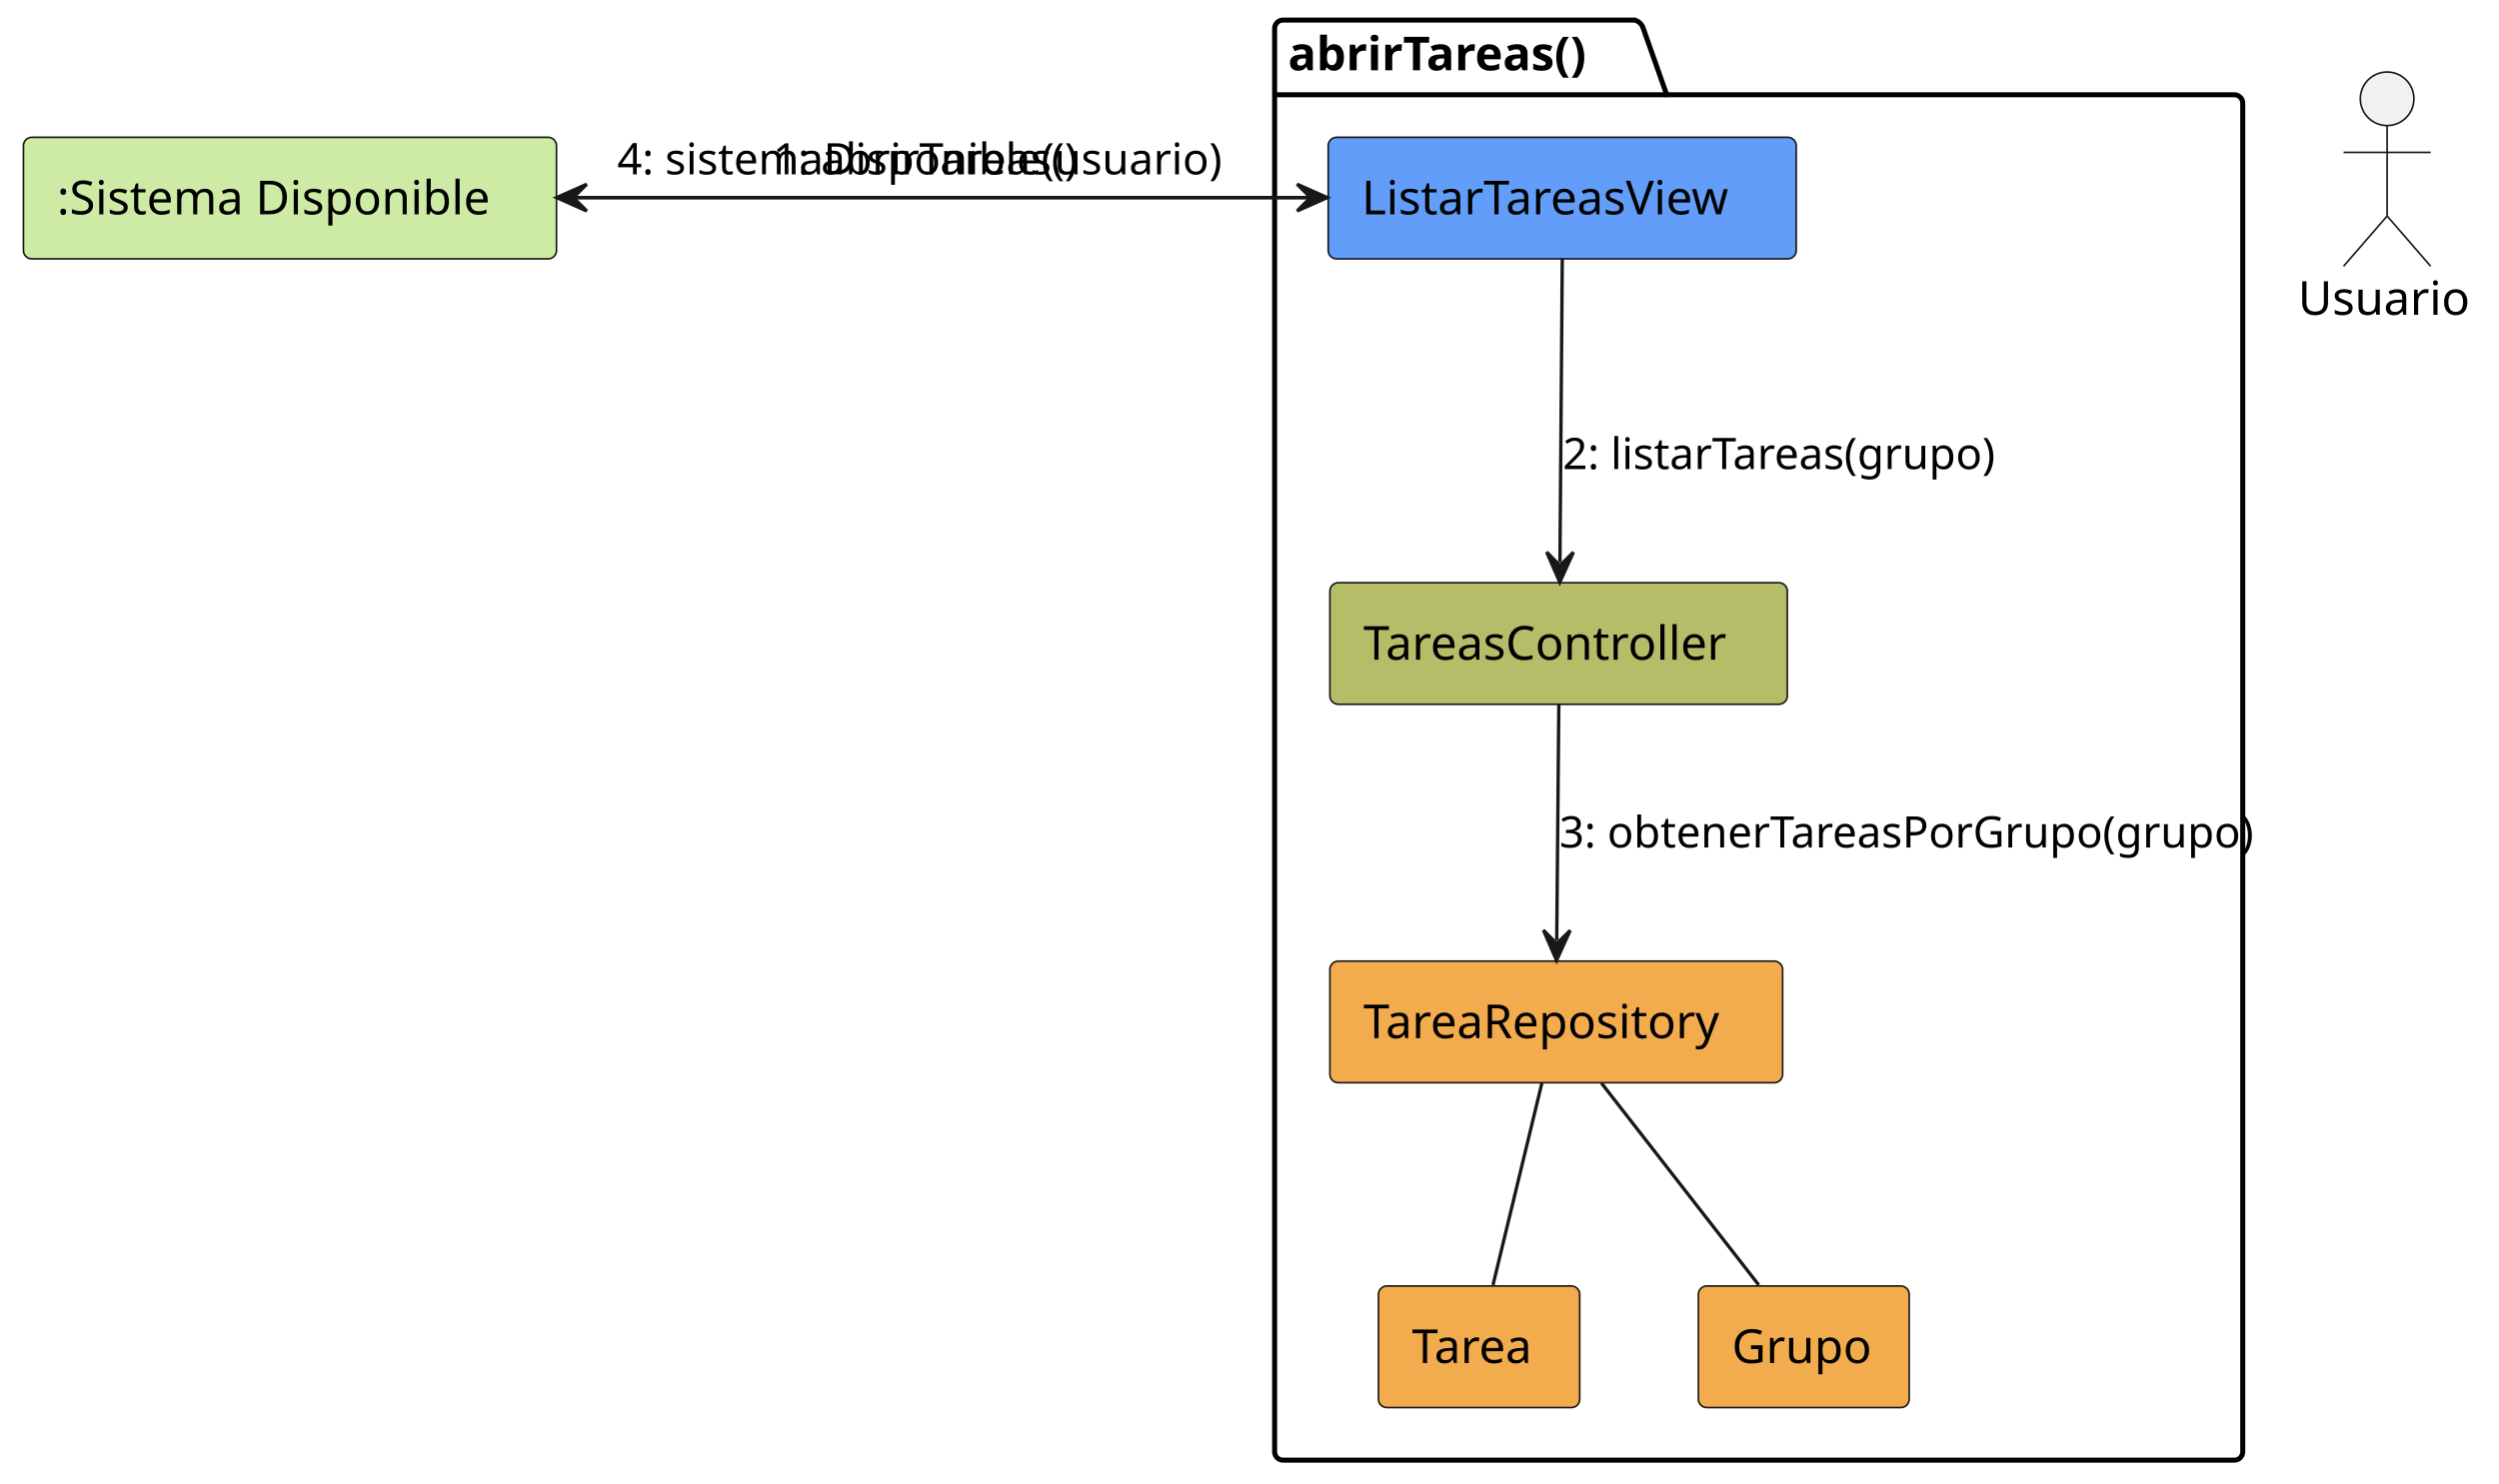
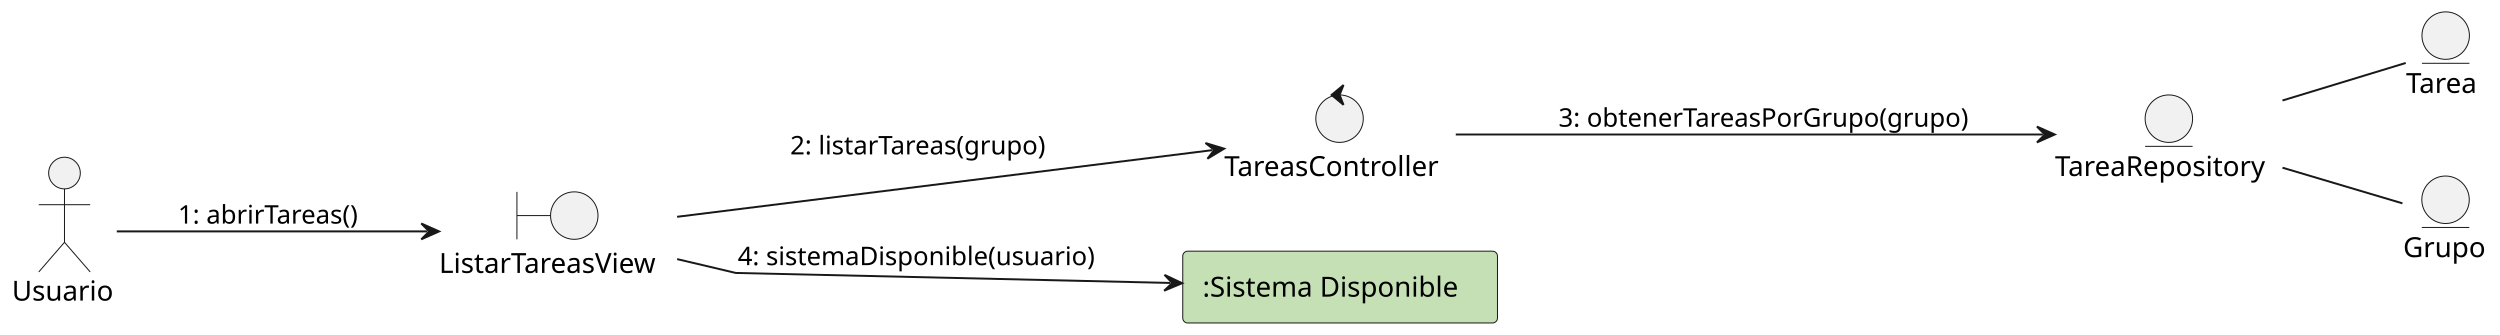
- <svg xmlns="http://www.w3.org/2000/svg" contentStyleType="text/css" data-diagram-type="DESCRIPTION" height="443px" preserveAspectRatio="none" style="width:746px;height:443px;background:#FFFFFF;" version="1.1" viewBox="0 0 746 443" width="746px" zoomAndPan="magnify">
+ <svg xmlns="http://www.w3.org/2000/svg" contentStyleType="text/css" data-diagram-type="DESCRIPTION" height="169px" preserveAspectRatio="none" style="width:1264px;height:169px;background:#FFFFFF;" version="1.1" viewBox="0 0 1264 169" width="1264px" zoomAndPan="magnify">
  <defs />
  <g>
-     <g class="cluster" data-qualified-name="abrirTareas" data-source-line="4" id="ent0003">
-       <path d="M383,6 L488.05,6 A3.75,3.75 0 0 1 490.55,8.5 L497.55,28.297 L667,28.297 A2.5,2.5 0 0 1 669.5,30.797 L669.5,433.5 A2.5,2.5 0 0 1 667,436 L383,436 A2.5,2.5 0 0 1 380.5,433.5 L380.5,8.5 A2.5,2.5 0 0 1 383,6" fill="none" style="stroke:#000000;stroke-width:1.5;" />
-       <line style="stroke:#000000;stroke-width:1.5;" x1="380.5" x2="497.55" y1="28.297" y2="28.297" />
-       <text fill="#000000" font-family="sans-serif" font-size="14" font-weight="bold" lengthAdjust="spacing" textLength="104.05" x="384.5" y="20.995">abrirTareas()</text>
+     <g class="entity" data-qualified-name="Usuario" data-source-line="4" id="ent0002">
+       <ellipse cx="32.602" cy="87.5" fill="#F1F1F1" rx="8" ry="8" style="stroke:#181818;stroke-width:0.5;" />
+       <path d="M32.602,95.5 L32.602,122.5 M19.602,103.5 L45.602,103.5 M32.602,122.5 L19.602,137.5 M32.602,122.5 L45.602,137.5" fill="none" style="stroke:#181818;stroke-width:0.5;" />
+       <text fill="#000000" font-family="sans-serif" font-size="14" lengthAdjust="spacing" textLength="53.204" x="6" y="151.995">Usuario</text>
    </g>
-     <g class="entity" data-qualified-name="abrirTareas.ListarTareasView" data-source-line="5" id="ent0004">
-       <rect fill="#629EF9" height="36.297" rx="2.5" ry="2.5" style="stroke:#181818;stroke-width:0.5;" width="139.711" x="396.5" y="41" />
-       <text fill="#000000" font-family="sans-serif" font-size="14" lengthAdjust="spacing" textLength="119.711" x="406.5" y="63.995">ListarTareasView</text>
+     <g class="entity" data-qualified-name="ListarTareasView" data-source-line="5" id="ent0003">
+       <path d="M261.356,97 L261.356,121 M261.356,109 L278.356,109" fill="none" style="stroke:#181818;stroke-width:0.5;" />
+       <ellipse cx="290.356" cy="109" fill="#F1F1F1" rx="12" ry="12" style="stroke:#181818;stroke-width:0.5;" />
+       <text fill="#000000" font-family="sans-serif" font-size="14" lengthAdjust="spacing" textLength="119.711" x="222" y="137.995">ListarTareasView</text>
    </g>
-     <g class="entity" data-qualified-name="abrirTareas.TareasController" data-source-line="6" id="ent0005">
-       <rect fill="#B5BD68" height="36.297" rx="2.5" ry="2.5" style="stroke:#181818;stroke-width:0.5;" width="136.546" x="397" y="174" />
-       <text fill="#000000" font-family="sans-serif" font-size="14" lengthAdjust="spacing" textLength="116.546" x="407" y="196.995">TareasController</text>
+     <g class="entity" data-qualified-name="TareasController" data-source-line="6" id="ent0004">
+       <ellipse cx="677.273" cy="60" fill="#F1F1F1" rx="12" ry="12" style="stroke:#181818;stroke-width:0.5;" />
+       <polygon fill="#181818" points="673.273,48,679.273,43,677.273,48,679.273,53,673.273,48" style="stroke:#181818;stroke-width:1;" />
+       <text fill="#000000" font-family="sans-serif" font-size="14" lengthAdjust="spacing" textLength="116.546" x="619" y="88.995">TareasController</text>
    </g>
-     <g class="entity" data-qualified-name="abrirTareas.TareaRepository" data-source-line="7" id="ent0006">
-       <rect fill="#F2AC4E" height="36.297" rx="2.5" ry="2.5" style="stroke:#181818;stroke-width:0.5;" width="135.151" x="397" y="287" />
-       <text fill="#000000" font-family="sans-serif" font-size="14" lengthAdjust="spacing" textLength="115.151" x="407" y="309.995">TareaRepository</text>
+     <g class="entity" data-qualified-name="TareaRepository" data-source-line="7" id="ent0005">
+       <ellipse cx="1096.576" cy="60" fill="#F1F1F1" rx="12" ry="12" style="stroke:#181818;stroke-width:0.5;" />
+       <line style="stroke:#181818;stroke-width:0.5;" x1="1084.576" x2="1108.576" y1="74" y2="74" />
+       <text fill="#000000" font-family="sans-serif" font-size="14" lengthAdjust="spacing" textLength="115.151" x="1039" y="88.995">TareaRepository</text>
    </g>
-     <g class="entity" data-qualified-name="abrirTareas.Tarea" data-source-line="8" id="ent0007">
-       <rect fill="#F2AC4E" height="36.297" rx="2.5" ry="2.5" style="stroke:#181818;stroke-width:0.5;" width="60.079" x="411.5" y="384" />
-       <text fill="#000000" font-family="sans-serif" font-size="14" lengthAdjust="spacing" textLength="40.079" x="421.5" y="406.995">Tarea</text>
+     <g class="entity" data-qualified-name="Tarea" data-source-line="8" id="ent0006">
+       <ellipse cx="1236.54" cy="18" fill="#F1F1F1" rx="12" ry="12" style="stroke:#181818;stroke-width:0.5;" />
+       <line style="stroke:#181818;stroke-width:0.5;" x1="1224.54" x2="1248.54" y1="32" y2="32" />
+       <text fill="#000000" font-family="sans-serif" font-size="14" lengthAdjust="spacing" textLength="40.079" x="1216.5" y="46.995">Tarea</text>
    </g>
-     <g class="entity" data-qualified-name="abrirTareas.Grupo" data-source-line="9" id="ent0008">
-       <rect fill="#F2AC4E" height="36.297" rx="2.5" ry="2.5" style="stroke:#181818;stroke-width:0.5;" width="62.93" x="507" y="384" />
-       <text fill="#000000" font-family="sans-serif" font-size="14" lengthAdjust="spacing" textLength="42.93" x="517" y="406.995">Grupo</text>
+     <g class="entity" data-qualified-name="Grupo" data-source-line="9" id="ent0007">
+       <ellipse cx="1236.465" cy="101" fill="#F1F1F1" rx="12" ry="12" style="stroke:#181818;stroke-width:0.5;" />
+       <line style="stroke:#181818;stroke-width:0.5;" x1="1224.465" x2="1248.465" y1="115" y2="115" />
+       <text fill="#000000" font-family="sans-serif" font-size="14" lengthAdjust="spacing" textLength="42.93" x="1215" y="129.995">Grupo</text>
    </g>
-     <g class="entity" data-qualified-name="Usuario" data-source-line="3" id="ent0002">
-       <ellipse cx="712.602" cy="29.5" fill="#F1F1F1" rx="8" ry="8" style="stroke:#181818;stroke-width:0.5;" />
-       <path d="M712.602,37.5 L712.602,64.5 M699.602,45.5 L725.602,45.5 M712.602,64.5 L699.602,79.5 M712.602,64.5 L725.602,79.5" fill="none" style="stroke:#181818;stroke-width:0.5;" />
-       <text fill="#000000" font-family="sans-serif" font-size="14" lengthAdjust="spacing" textLength="53.204" x="686" y="93.995">Usuario</text>
+     <g class="entity" data-qualified-name="SistemaDisponible" data-source-line="10" id="ent0008">
+       <rect fill="#C5E0B4" height="36.297" rx="2.5" ry="2.5" style="stroke:#181818;stroke-width:0.5;" width="159.125" x="598" y="127" />
+       <text fill="#000000" font-family="sans-serif" font-size="14" lengthAdjust="spacing" textLength="139.125" x="608" y="149.995">:Sistema Disponible</text>
    </g>
-     <g class="entity" data-qualified-name="SistemaDisponible" data-source-line="11" id="ent0009">
-       <rect fill="#CDEBA5" height="36.297" rx="2.5" ry="2.5" style="stroke:#181818;stroke-width:0.5;" width="159.125" x="7" y="41" />
-       <text fill="#000000" font-family="sans-serif" font-size="14" lengthAdjust="spacing" textLength="139.125" x="17" y="63.995">:Sistema Disponible</text>
+     <g class="link" data-entity-1="ent0002" data-entity-2="ent0003" data-link-type="dependency" data-source-line="12" id="lnk9">
+       <path d="M59.05,117 C97.22,117 164.16,117 216,117" fill="none" id="Usuario-to-ListarTareasView" style="stroke:#181818;stroke-width:1;" />
+       <polygon fill="#181818" points="222,117,213,113,217,117,213,121,222,117" style="stroke:#181818;stroke-width:1;" />
+       <text fill="#000000" font-family="sans-serif" font-size="13" lengthAdjust="spacing" textLength="101.436" x="90" y="113.067">1: abrirTareas()</text>
    </g>
-     <g class="link" data-entity-1="ent0009" data-entity-2="ent0004" data-link-type="dependency" data-source-line="13" id="lnk10">
-       <path d="M166.16,59 C234.17,59 325.05,59 390.21,59" fill="none" id="SistemaDisponible-to-ListarTareasView" style="stroke:#181818;stroke-width:1;" />
-       <polygon fill="#181818" points="396.21,59,387.21,55,391.21,59,387.21,63,396.21,59" style="stroke:#181818;stroke-width:1;" />
-       <text fill="#000000" font-family="sans-serif" font-size="13" lengthAdjust="spacing" textLength="101.436" x="230.75" y="52.067">1: abrirTareas()</text>
+     <g class="link" data-entity-1="ent0003" data-entity-2="ent0004" data-link-type="dependency" data-source-line="13" id="lnk10">
+       <path d="M342.34,109.61 C417.16,100.29 538.986,85.121 612.966,75.911" fill="none" id="ListarTareasView-to-TareasController" style="stroke:#181818;stroke-width:1;" />
+       <polygon fill="#181818" points="618.92,75.17,609.495,72.312,613.958,75.788,610.483,80.251,618.92,75.17" style="stroke:#181818;stroke-width:1;" />
+       <text fill="#000000" font-family="sans-serif" font-size="13" lengthAdjust="spacing" textLength="141.362" x="399.5" y="78.067">2: listarTareas(grupo)</text>
    </g>
-     <g class="link" data-entity-1="ent0004" data-entity-2="ent0009" data-link-type="dependency" data-source-line="22" id="lnk15">
-       <path d="M396.21,59 C331.05,59 240.17,59 172.16,59" fill="none" id="ListarTareasView-to-SistemaDisponible" style="stroke:#181818;stroke-width:1;" />
-       <polygon fill="#181818" points="166.16,59,175.16,63,171.16,59,175.16,55,166.16,59" style="stroke:#181818;stroke-width:1;" />
-       <text fill="#000000" font-family="sans-serif" font-size="13" lengthAdjust="spacing" textLength="194.251" x="184.25" y="52.067">4: sistemaDisponible(usuario)</text>
+     <g class="link" data-entity-1="ent0004" data-entity-2="ent0005" data-link-type="dependency" data-source-line="14" id="lnk11">
+       <path d="M736.04,68 C815.92,68 953.5,68 1032.88,68" fill="none" id="TareasController-to-TareaRepository" style="stroke:#181818;stroke-width:1;" />
+       <polygon fill="#181818" points="1038.88,68,1029.88,64,1033.88,68,1029.88,72,1038.88,68" style="stroke:#181818;stroke-width:1;" />
+       <text fill="#000000" font-family="sans-serif" font-size="13" lengthAdjust="spacing" textLength="220.841" x="788" y="64.067">3: obtenerTareasPorGrupo(grupo)</text>
    </g>
-     <g class="link" data-entity-1="ent0004" data-entity-2="ent0005" data-link-type="dependency" data-source-line="15" id="lnk11">
-       <path d="M466.37,77.13 C466.18,102.23 465.865,142.76 465.675,167.87" fill="none" id="ListarTareasView-to-TareasController" style="stroke:#181818;stroke-width:1;" />
-       <polygon fill="#181818" points="465.63,173.87,469.698,164.9,465.668,168.87,461.698,164.84,465.63,173.87" style="stroke:#181818;stroke-width:1;" />
-       <text fill="#000000" font-family="sans-serif" font-size="13" lengthAdjust="spacing" textLength="141.362" x="466.5" y="140.067">2: listarTareas(grupo)</text>
+     <g class="link" data-entity-1="ent0005" data-entity-2="ent0006" data-link-type="association" data-source-line="15" id="lnk12">
+       <path d="M1154.03,50.8 C1176.21,44.04 1200.17,36.75 1216.32,31.84" fill="none" id="TareaRepository-Tarea" style="stroke:#181818;stroke-width:1;" />
    </g>
-     <g class="link" data-entity-1="ent0005" data-entity-2="ent0006" data-link-type="dependency" data-source-line="17" id="lnk12">
-       <path d="M465.34,210.34 C465.16,231.2 464.892,259.98 464.712,280.78" fill="none" id="TareasController-to-TareaRepository" style="stroke:#181818;stroke-width:1;" />
-       <polygon fill="#181818" points="464.66,286.78,468.738,277.815,464.703,281.78,460.738,277.746,464.66,286.78" style="stroke:#181818;stroke-width:1;" />
-       <text fill="#000000" font-family="sans-serif" font-size="13" lengthAdjust="spacing" textLength="220.841" x="465.5" y="253.067">3: obtenerTareasPorGrupo(grupo)</text>
+     <g class="link" data-entity-1="ent0005" data-entity-2="ent0007" data-link-type="association" data-source-line="16" id="lnk13">
+       <path d="M1154.03,84.79 C1175.47,91.16 1198.56,98.03 1214.67,102.81" fill="none" id="TareaRepository-Grupo" style="stroke:#181818;stroke-width:1;" />
    </g>
-     <g class="link" data-entity-1="ent0006" data-entity-2="ent0007" data-link-type="association" data-source-line="19" id="lnk13">
-       <path d="M460.28,323.42 C456.13,340.57 449.83,366.58 445.69,383.69" fill="none" id="TareaRepository-Tarea" style="stroke:#181818;stroke-width:1;" />
-     </g>
-     <g class="link" data-entity-1="ent0006" data-entity-2="ent0008" data-link-type="association" data-source-line="20" id="lnk14">
-       <path d="M478.07,323.42 C491.42,340.57 511.69,366.58 525.01,383.69" fill="none" id="TareaRepository-Grupo" style="stroke:#181818;stroke-width:1;" />
+     <g class="link" data-entity-1="ent0003" data-entity-2="ent0008" data-link-type="dependency" data-source-line="17" id="lnk14">
+       <path d="M342.36,131.01 C358.69,134.86 372,138 372,138 C372,138 501.472,140.972 591.692,143.052" fill="none" id="ListarTareasView-to-SistemaDisponible" style="stroke:#181818;stroke-width:1;" />
+       <polygon fill="#181818" points="597.69,143.19,588.785,138.984,592.691,143.075,588.6,146.982,597.69,143.19" style="stroke:#181818;stroke-width:1;" />
+       <text fill="#000000" font-family="sans-serif" font-size="13" lengthAdjust="spacing" textLength="194.251" x="373" y="134.067">4: sistemaDisponible(usuario)</text>
    </g>
  </g>
</svg>
